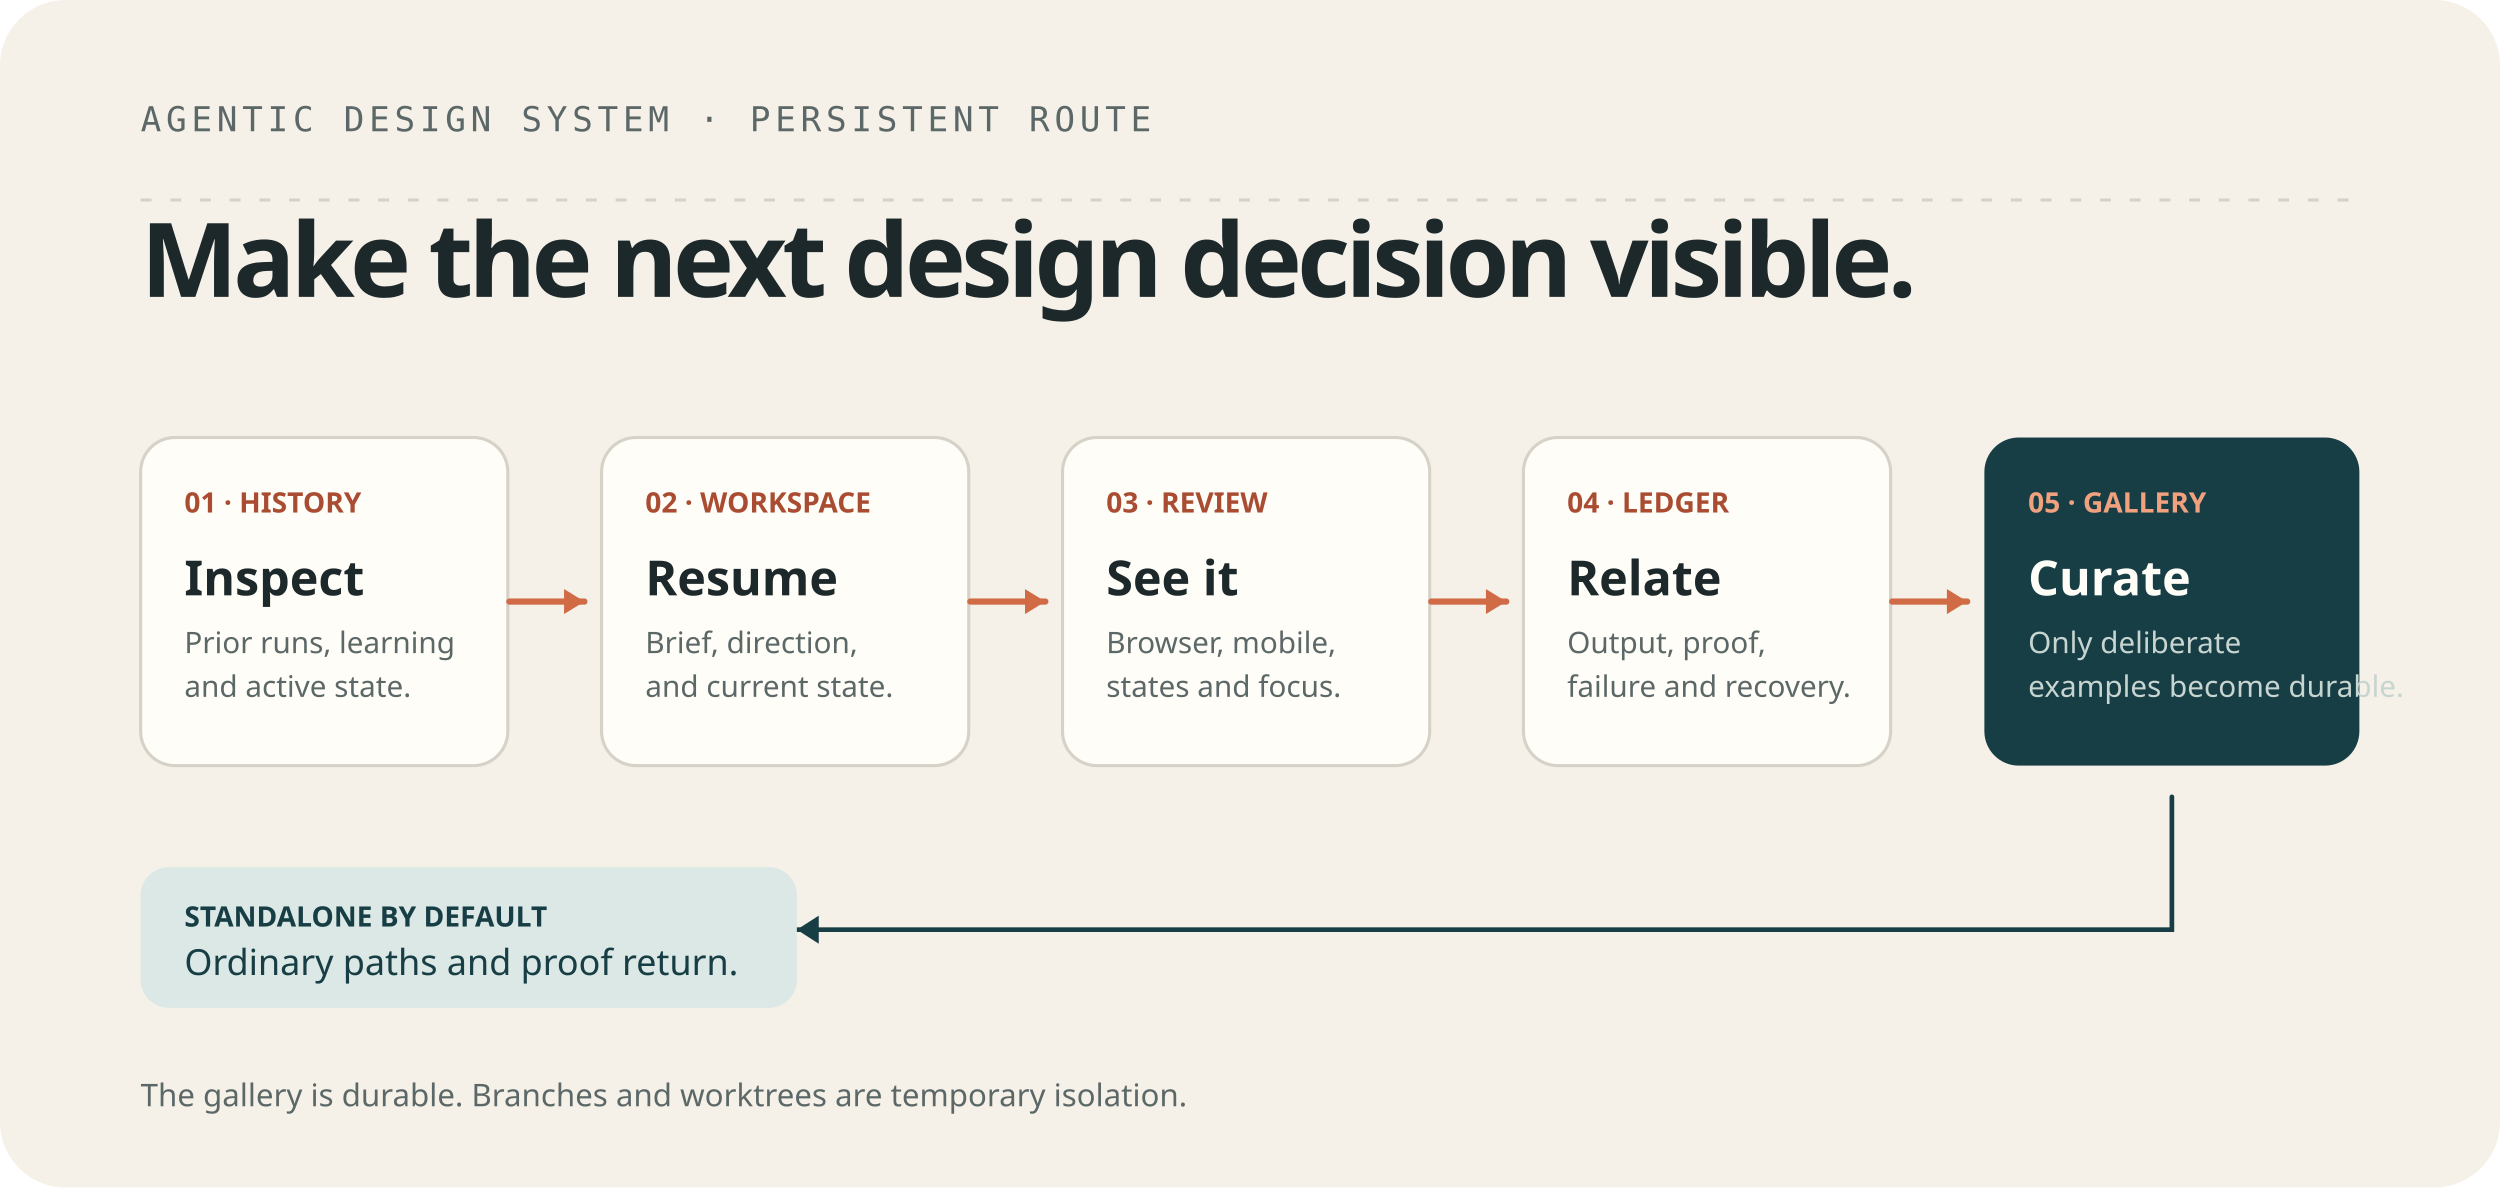
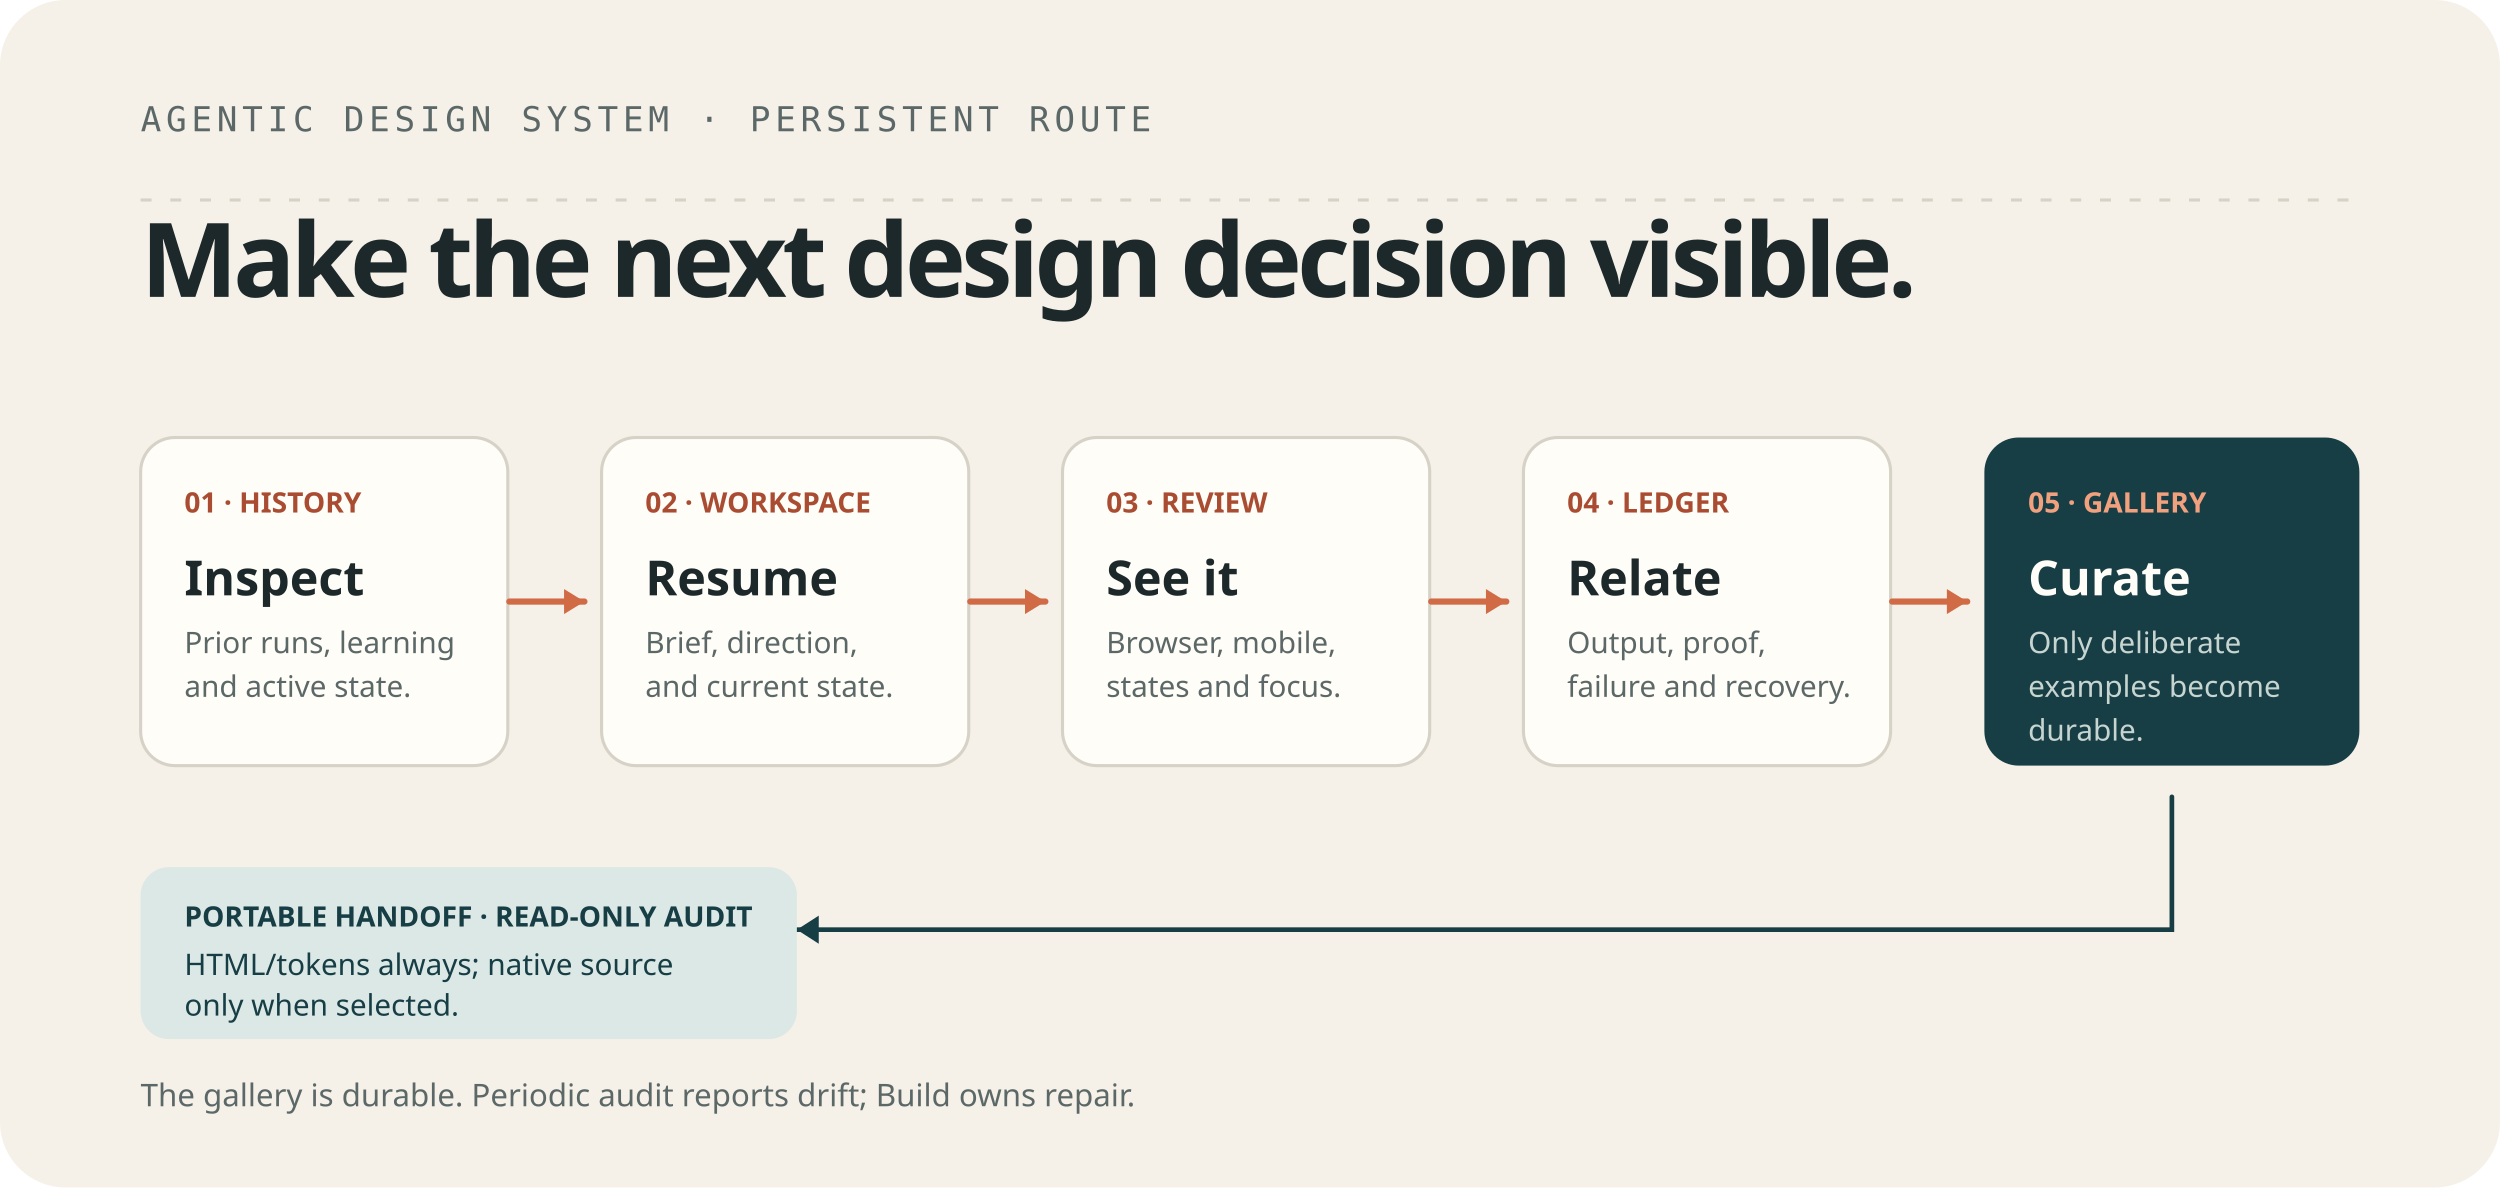
<svg xmlns="http://www.w3.org/2000/svg" width="1600" height="760" viewBox="0 0 1600 760" role="img" aria-labelledby="title desc">
  <rect width="1600" height="760" rx="42" fill="#f5f1e8" />
  <path d="M90 128H1510" stroke="#d7d2c7" stroke-width="2" stroke-dasharray="7 12" />
  <text x="90" y="84" fill="#5c6868" font-family="ui-monospace,monospace" font-size="22" letter-spacing="3">AGENTIC DESIGN SYSTEM · PERSISTENT ROUTE</text>
  <text x="90" y="190" fill="#1d282b" font-family="ui-sans-serif,system-ui" font-size="66" font-weight="750" letter-spacing="-3">Make the next design decision visible.</text>
  <g font-family="ui-sans-serif,system-ui">
    <g transform="translate(90 280)">
      <rect width="235" height="210" rx="22" fill="#fffdf7" stroke="#d7d2c7" stroke-width="2" />
      <text x="28" y="48" fill="#a94c32" font-size="18" font-weight="700">01 · HISTORY</text>
      <text x="28" y="101" fill="#1d282b" font-size="31" font-weight="700">Inspect</text>
      <text x="28" y="138" fill="#5c6868" font-size="19">Prior runs, learning</text>
      <text x="28" y="166" fill="#5c6868" font-size="19">and active state.</text>
    </g>
    <g transform="translate(385 280)">
      <rect width="235" height="210" rx="22" fill="#fffdf7" stroke="#d7d2c7" stroke-width="2" />
      <text x="28" y="48" fill="#a94c32" font-size="18" font-weight="700">02 · WORKSPACE</text>
      <text x="28" y="101" fill="#1d282b" font-size="31" font-weight="700">Resume</text>
      <text x="28" y="138" fill="#5c6868" font-size="19">Brief, direction,</text>
      <text x="28" y="166" fill="#5c6868" font-size="19">and current state.</text>
    </g>
    <g transform="translate(680 280)">
      <rect width="235" height="210" rx="22" fill="#fffdf7" stroke="#d7d2c7" stroke-width="2" />
      <text x="28" y="48" fill="#a94c32" font-size="18" font-weight="700">03 · REVIEW</text>
      <text x="28" y="101" fill="#1d282b" font-size="31" font-weight="700">See it</text>
      <text x="28" y="138" fill="#5c6868" font-size="19">Browser, mobile,</text>
      <text x="28" y="166" fill="#5c6868" font-size="19">states and focus.</text>
    </g>
    <g transform="translate(975 280)">
      <rect width="235" height="210" rx="22" fill="#fffdf7" stroke="#d7d2c7" stroke-width="2" />
      <text x="28" y="48" fill="#a94c32" font-size="18" font-weight="700">04 · LEDGER</text>
      <text x="28" y="101" fill="#1d282b" font-size="31" font-weight="700">Relate</text>
      <text x="28" y="138" fill="#5c6868" font-size="19">Output, proof,</text>
      <text x="28" y="166" fill="#5c6868" font-size="19">failure and recovery.</text>
    </g>
    <g transform="translate(1270 280)">
      <rect width="240" height="210" rx="22" fill="#173d45" />
      <text x="28" y="48" fill="#f1a17e" font-size="18" font-weight="700">05 · GALLERY</text>
      <text x="28" y="101" fill="#fffdf7" font-size="31" font-weight="700">Curate</text>
      <text x="28" y="138" fill="#c7d5d1" font-size="19">Only deliberate</text>
-       <text x="28" y="166" fill="#c7d5d1" font-size="19">examples become durable.</text>
+       <text x="28" y="166" fill="#c7d5d1" font-size="19">examples become</text>
+       <text x="28" y="194" fill="#c7d5d1" font-size="19">durable.</text>
    </g>
  </g>
  <g fill="none" stroke="#d06b45" stroke-width="4" stroke-linecap="round">
    <path d="M326 385H374" />
    <path d="M621 385H669" />
    <path d="M916 385H964" />
    <path d="M1211 385H1259" />
  </g>
  <g fill="#d06b45">
    <path d="m374 385-13-8v16z" />
    <path d="m669 385-13-8v16z" />
    <path d="m964 385-13-8v16z" />
    <path d="m1259 385-13-8v16z" />
  </g>
  <path d="M1390 510V595H510" fill="none" stroke="#173d45" stroke-width="3" stroke-linecap="round" />
  <path d="m510 595 14-9v18z" fill="#173d45" />
-   <rect x="90" y="555" width="420" height="90" rx="18" fill="#dbe8e5" />
-   <text x="118" y="593" fill="#173d45" font-family="ui-sans-serif,system-ui" font-size="18" font-weight="700">STANDALONE BY DEFAULT</text>
-   <text x="118" y="624" fill="#173d45" font-family="ui-sans-serif,system-ui" font-size="23">Ordinary paths and proof return.</text>
-   <text x="90" y="708" fill="#5c6868" font-family="ui-sans-serif,system-ui" font-size="20">The gallery is durable. Branches and worktrees are temporary isolation.</text>
+   <rect x="90" y="555" width="420" height="110" rx="18" fill="#dbe8e5" />
+   <text x="118" y="593" fill="#173d45" font-family="ui-sans-serif,system-ui" font-size="18" font-weight="700">PORTABLE HANDOFF · READ-ONLY AUDIT</text>
+   <text x="118" y="624" fill="#173d45" font-family="ui-sans-serif,system-ui" font-size="19">HTML/tokens always; native source</text>
+   <text x="118" y="650" fill="#173d45" font-family="ui-sans-serif,system-ui" font-size="19">only when selected.</text>
+   <text x="90" y="708" fill="#5c6868" font-family="ui-sans-serif,system-ui" font-size="20">The gallery is durable. Periodic audit reports drift; Build owns repair.</text>
</svg>
